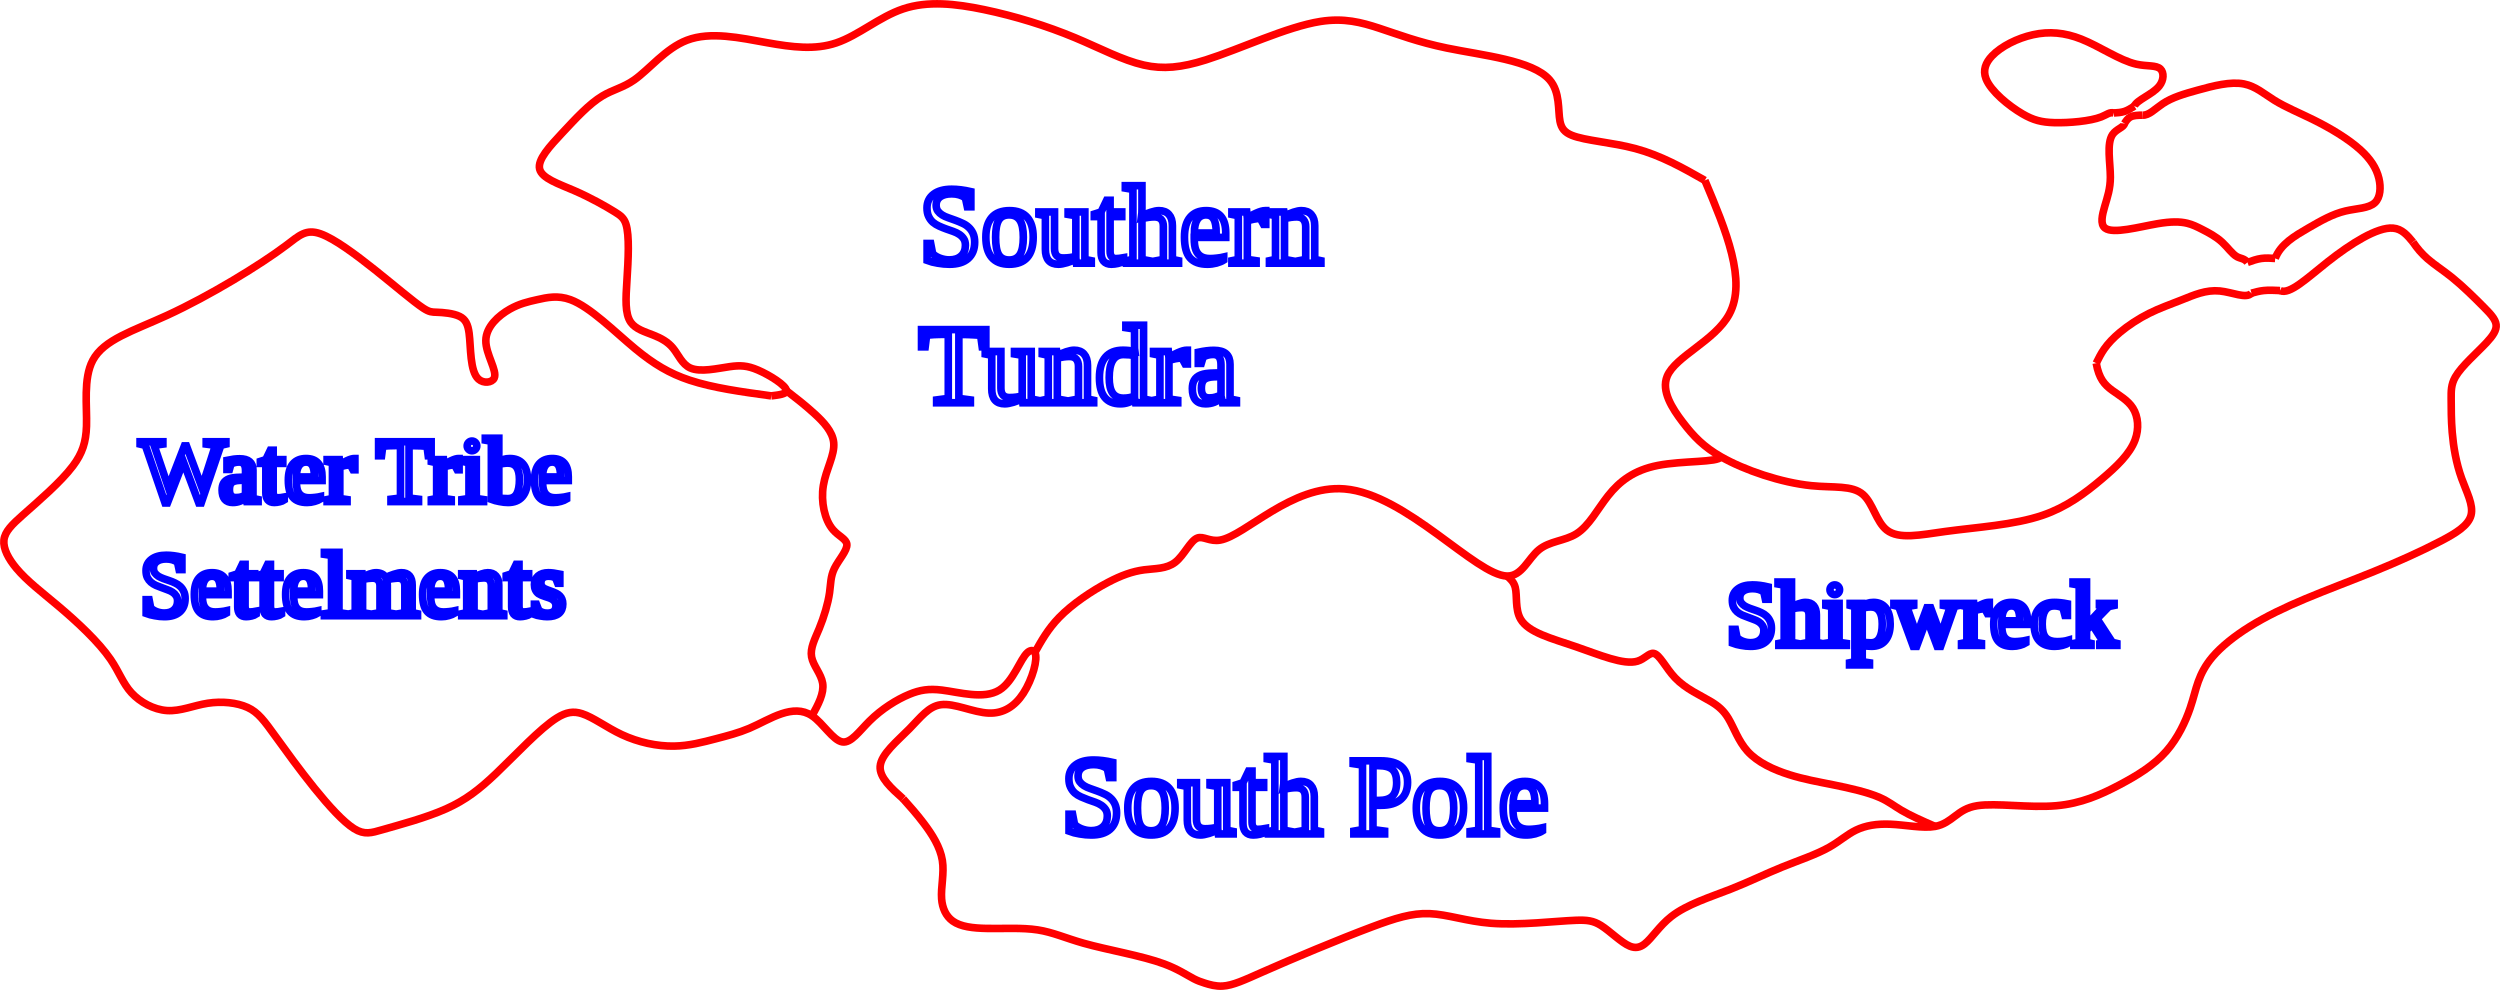
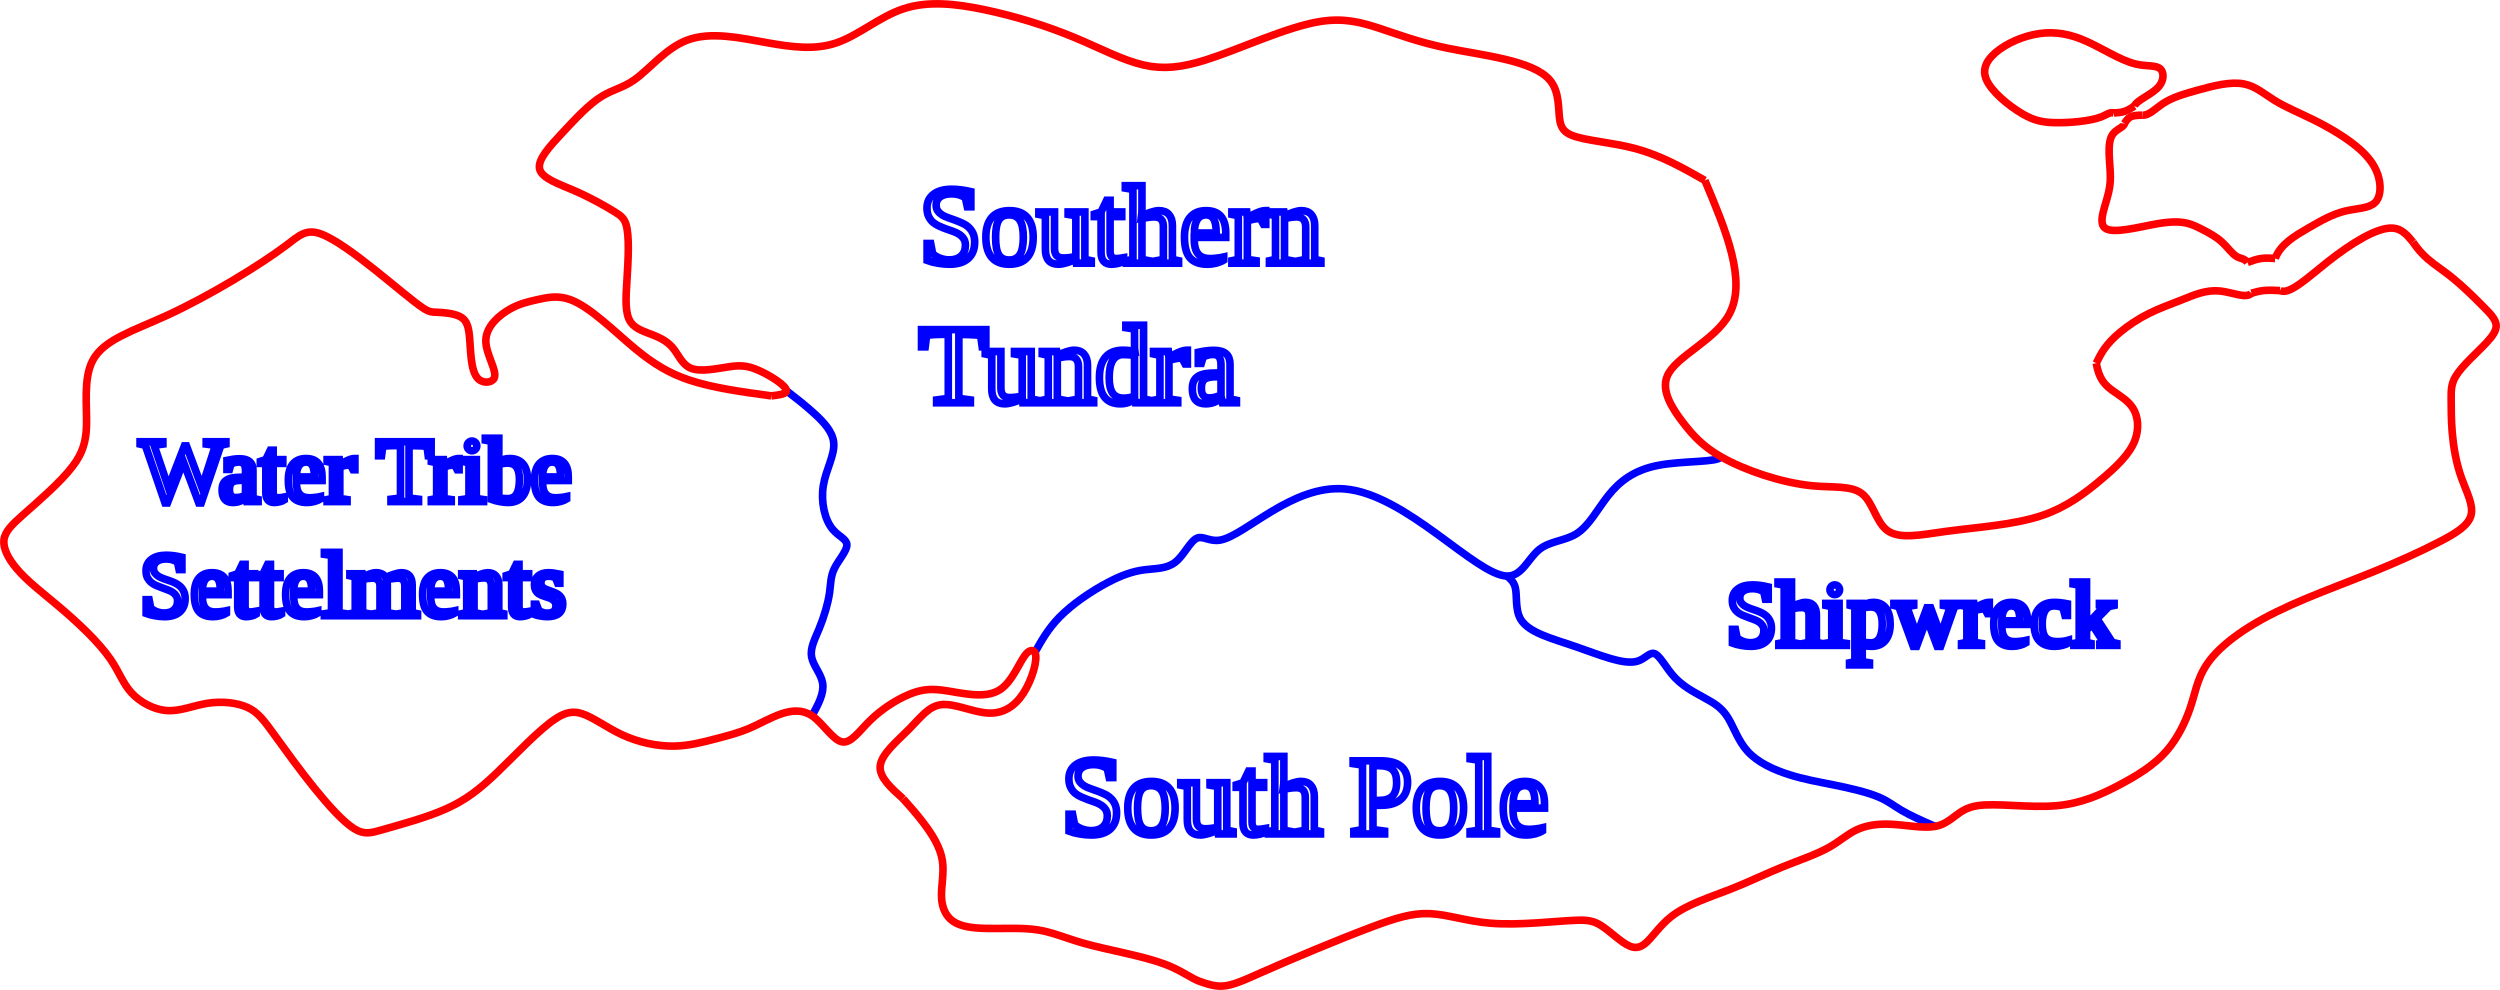
<svg xmlns="http://www.w3.org/2000/svg" viewBox="0 0 328.436 130.054" width="328.436" height="130.054" version="1.1" id="svg57">
  <defs id="defs4">
    <rect x="115.945" y="28.859" width="78.404" height="55.674" id="rect57" />
  </defs>
  <g id="g49" transform="translate(37.59663,-1287.365)">
-     <path d="m 65.722,1338.692 c 1.222,0.945 2.445,1.891 3.666,3.007 1.201,1.097 2.401,2.36 2.543,3.815 0.159,1.636 -1.019,3.515 -1.362,5.631 -0.348,2.144 0.162,4.532 1.272,5.813 0.738,0.853 1.742,1.216 1.817,1.907 0.087,0.806 -1.088,2.058 -1.635,3.179 -0.521,1.068 -0.472,2.018 -0.636,3.179 -0.202,1.43 -0.727,3.181 -1.362,4.723 -0.563,1.366 -1.212,2.567 -0.999,3.724 0.21,1.14 1.257,2.237 1.453,3.451 0.215,1.332 -0.591,2.805 -1.398,4.279" style="fill:none;stroke:#ff0000" id="path34" />
+     <path d="m 65.722,1338.692 c 1.222,0.945 2.445,1.891 3.666,3.007 1.201,1.097 2.401,2.36 2.543,3.815 0.159,1.636 -1.019,3.515 -1.362,5.631 -0.348,2.144 0.162,4.532 1.272,5.813 0.738,0.853 1.742,1.216 1.817,1.907 0.087,0.806 -1.088,2.058 -1.635,3.179 -0.521,1.068 -0.472,2.018 -0.636,3.179 -0.202,1.43 -0.727,3.181 -1.362,4.723 -0.563,1.366 -1.212,2.567 -0.999,3.724 0.21,1.14 1.257,2.237 1.453,3.451 0.215,1.332 -0.591,2.805 -1.398,4.279" style="fill:none;stroke:#0000ff" id="path34" />
    <path d="m 241.499,1303.591 c -0.051,0.5 -1.059,0.712 -1.559,1.444 -0.813,1.189 -0.284,3.753 -0.289,5.601 -0.004,1.55 -0.382,2.597 -0.751,3.869 -0.312,1.078 -0.618,2.317 0.058,2.829 1.054,0.8 4.498,-0.172 6.872,-0.577 1.791,-0.306 2.973,-0.29 3.927,-0.058 0.701,0.171 1.28,0.459 1.963,0.808 0.824,0.422 1.802,0.933 2.598,1.664 0.751,0.689 1.34,1.573 1.963,1.916 0.472,0.26 0.964,0.209 1.386,0.751" style="fill:none;stroke:#ff0000" id="path35" />
    <path d="m 242.796,1301.311 c 0.312,-0.811 2.389,-1.538 3.265,-2.628 0.643,-0.8 0.64,-1.796 0.173,-2.252 -0.559,-0.546 -1.782,-0.319 -3.176,-0.635 -2.182,-0.495 -4.782,-2.323 -7.218,-3.291 -2.184,-0.868 -4.237,-1.046 -6.352,-0.578 -2.058,0.456 -4.176,1.525 -5.37,2.772 -0.857,0.894 -1.239,1.881 -0.808,3.003 0.63,1.642 2.999,3.575 4.793,4.62 1.444,0.841 2.515,1.107 4.158,1.155 1.972,0.058 4.768,-0.199 6.179,-0.751 0.749,-0.293 1.107,-0.67 1.675,-0.52" style="fill:none;stroke:#ff0000" id="path36" />
    <path d="m 261.305,1321.319 c 0.691,-1.873 2.586,-2.974 4.331,-3.984 1.671,-0.968 3.205,-1.852 4.908,-2.252 1.47,-0.345 3.067,-0.331 3.869,-1.097 0.717,-0.685 0.798,-1.996 0.52,-3.176 -0.328,-1.39 -1.154,-2.599 -2.425,-3.753 -1.622,-1.473 -3.97,-2.857 -6.121,-3.927 -1.923,-0.956 -3.688,-1.661 -5.197,-2.599 -1.331,-0.827 -2.463,-1.836 -3.984,-2.136 -1.77,-0.35 -4.066,0.257 -6.063,0.808 -1.797,0.496 -3.351,0.946 -4.62,1.79 -0.995,0.662 -1.814,1.567 -2.656,1.501" style="fill:none;stroke:#ff0000" id="path37" />
-     <path d="m 98.358,1373.081 c 0.866,-1.546 1.732,-3.091 3.183,-4.588 1.73,-1.785 4.291,-3.5 6.449,-4.632 1.712,-0.898 3.169,-1.43 4.723,-1.635 1.426,-0.188 2.933,-0.1 4.087,-0.999 1.168,-0.91 1.975,-2.829 2.907,-3.179 0.778,-0.292 1.643,0.513 2.997,0.272 3.281,-0.582 9.434,-7.301 16.349,-6.721 8.094,0.679 17.234,11.36 21.345,11.444 1.945,0.04 2.764,-2.291 4.178,-3.451 1.402,-1.151 3.39,-1.151 4.905,-2.089 1.674,-1.036 2.772,-3.218 4.178,-4.996 1.526,-1.928 3.416,-3.381 6.54,-3.996 3.269,-0.644 7.888,-0.373 8.316,-1.128" style="fill:none;stroke:#ff0000" id="path38" />
+     <path d="m 98.358,1373.081 c 0.866,-1.546 1.732,-3.091 3.183,-4.588 1.73,-1.785 4.291,-3.5 6.449,-4.632 1.712,-0.898 3.169,-1.43 4.723,-1.635 1.426,-0.188 2.933,-0.1 4.087,-0.999 1.168,-0.91 1.975,-2.829 2.907,-3.179 0.778,-0.292 1.643,0.513 2.997,0.272 3.281,-0.582 9.434,-7.301 16.349,-6.721 8.094,0.679 17.234,11.36 21.345,11.444 1.945,0.04 2.764,-2.291 4.178,-3.451 1.402,-1.151 3.39,-1.151 4.905,-2.089 1.674,-1.036 2.772,-3.218 4.178,-4.996 1.526,-1.928 3.416,-3.381 6.54,-3.996 3.269,-0.644 7.888,-0.373 8.316,-1.128" style="fill:none;stroke:#0000ff" id="path38" />
    <path d="m 63.724,1339.374 c -3.828,-0.524 -7.656,-1.048 -10.713,-2.06 -2.657,-0.88 -4.732,-2.129 -7.142,-4.12 -2.743,-2.267 -5.92,-5.497 -8.515,-6.455 -1.664,-0.615 -3.089,-0.295 -4.395,0 -1.211,0.274 -2.319,0.527 -3.571,1.236 -1.467,0.831 -3.132,2.289 -3.159,4.12 -0.026,1.809 1.545,3.983 1.099,4.944 -0.285,0.614 -1.393,0.733 -2.06,0.137 -1.154,-1.03 -0.992,-4.198 -1.236,-6.043 -0.156,-1.179 -0.478,-1.818 -1.236,-2.197 -0.836,-0.419 -2.204,-0.522 -3.021,-0.549 -0.638,-0.021 -0.941,0 -1.785,-0.549 -2.518,-1.653 -9.849,-8.465 -13.459,-9.751 -1.935,-0.69 -2.802,0.209 -4.531,1.511 -3.371,2.539 -10.022,6.614 -15.658,9.202 -4.465,2.05 -8.294,3.166 -9.751,5.906 -1.272,2.392 -0.736,6.021 -0.824,8.652 -0.07,2.096 -0.536,3.558 -1.785,5.219 -1.615,2.148 -4.54,4.627 -6.592,6.455 -1.372,1.222 -2.354,2.153 -2.472,3.296 -0.117,1.135 0.617,2.478 1.648,3.708 1.392,1.66 3.326,3.114 5.494,4.944 2.497,2.108 5.304,4.716 6.867,7.004 1.136,1.663 1.614,3.159 2.747,4.395 1.137,1.241 2.933,2.221 4.67,2.335 1.773,0.116 3.484,-0.672 5.356,-0.961 1.838,-0.284 3.832,-0.087 5.219,0.549 1.4,0.642 2.183,1.733 3.708,3.845 2.63,3.643 7.468,10.325 10.3,12.086 1.369,0.851 2.27,0.552 3.708,0.137 2.216,-0.639 5.708,-1.553 8.378,-2.747 2.556,-1.143 4.358,-2.541 6.592,-4.67 2.582,-2.46 5.741,-5.895 7.966,-7.279 1.238,-0.77 2.188,-0.906 3.296,-0.549 1.473,0.473 3.227,1.815 5.219,2.747 2.175,1.018 4.634,1.548 6.867,1.511 1.989,-0.034 3.799,-0.518 5.494,-0.961 1.539,-0.403 2.983,-0.772 4.395,-1.373 1.422,-0.605 2.813,-1.445 4.258,-1.923 1.336,-0.442 2.717,-0.573 3.983,0.275 1.452,0.973 2.752,3.237 3.983,3.433 1.139,0.182 2.22,-1.406 3.571,-2.747 1.598,-1.587 3.574,-2.825 5.243,-3.513 1.377,-0.567 2.544,-0.758 4.258,-0.549 2.272,0.277 5.504,1.256 7.554,0 1.854,-1.137 2.74,-4.103 3.708,-4.944 0.382,-0.332 0.777,-0.333 0.961,0 0.444,0.801 -0.33,3.534 -1.511,5.356 -1.144,1.766 -2.671,2.676 -4.532,2.609 -2.061,-0.073 -4.534,-1.343 -6.318,-1.099 -1.605,0.22 -2.653,1.666 -4.12,3.159 -1.612,1.64 -3.73,3.336 -3.846,4.944 -0.106,1.468 1.458,2.863 3.021,4.258" style="fill:none;stroke:#ff0000" id="path39" />
    <path d="m 258.187,1325.881 c 0.517,-0.142 1.034,-0.285 1.613,-0.346 0.66,-0.07 1.4,-0.035 2.14,0" style="fill:none;stroke:#ff0000" id="path40" />
-     <path d="m 160.399,1363.043 c 0.442,0.389 0.884,0.779 1.067,1.487 0.278,1.077 -0.043,2.89 0.706,4.175 1.033,1.77 4.099,2.537 7.193,3.597 3.158,1.082 6.345,2.47 8.157,1.927 0.96,-0.288 1.534,-1.118 2.119,-1.028 0.789,0.122 1.597,1.917 2.826,3.211 1.418,1.494 3.395,2.321 4.753,3.147 1.007,0.612 1.673,1.224 2.248,2.184 0.725,1.209 1.306,2.971 2.505,4.303 1.345,1.495 3.468,2.45 5.459,3.083 1.948,0.619 3.77,0.931 5.845,1.349 2.13,0.429 4.526,0.971 6.101,1.67 1.135,0.503 1.843,1.089 2.826,1.67 1.201,0.711 2.813,1.415 4.424,2.119" style="fill:none;stroke:#ff0000" id="path41" />
+     <path d="m 160.399,1363.043 c 0.442,0.389 0.884,0.779 1.067,1.487 0.278,1.077 -0.043,2.89 0.706,4.175 1.033,1.77 4.099,2.537 7.193,3.597 3.158,1.082 6.345,2.47 8.157,1.927 0.96,-0.288 1.534,-1.118 2.119,-1.028 0.789,0.122 1.597,1.917 2.826,3.211 1.418,1.494 3.395,2.321 4.753,3.147 1.007,0.612 1.673,1.224 2.248,2.184 0.725,1.209 1.306,2.971 2.505,4.303 1.345,1.495 3.468,2.45 5.459,3.083 1.948,0.619 3.77,0.931 5.845,1.349 2.13,0.429 4.526,0.971 6.101,1.67 1.135,0.503 1.843,1.089 2.826,1.67 1.201,0.711 2.813,1.415 4.424,2.119" style="fill:none;stroke:#0000ff" id="path41" />
    <path d="m 258.187,1325.881 c -0.663,0.775 -2.506,-0.125 -4.158,-0.289 -1.827,-0.181 -3.419,0.539 -4.966,1.155 -1.483,0.591 -2.924,1.087 -4.331,1.79 -1.386,0.693 -2.738,1.588 -3.811,2.483 -0.875,0.729 -1.565,1.459 -2.079,2.194 -0.432,0.619 -0.74,1.243 -1.048,1.866" style="fill:none;stroke:#ff0000" id="path42" />
    <path d="m 279.405,1319.172 c -0.719,-0.872 -1.438,-1.744 -2.625,-1.837 -2.063,-0.163 -5.538,2.028 -8.604,4.446 -2.658,2.096 -5.008,4.364 -6.236,3.753" style="fill:none;stroke:#ff0000" id="path43" />
    <path d="m 241.499,1303.591 c 0.218,-0.336 0.436,-0.672 0.784,-0.858 0.408,-0.218 0.996,-0.229 1.583,-0.239" style="fill:none;stroke:#ff0000" id="path44" />
    <path d="m 240.113,1302.206 c 0.472,-0.028 0.944,-0.056 1.386,-0.201 0.453,-0.149 0.875,-0.421 1.297,-0.693" style="fill:none;stroke:#ff0000" id="path45" />
    <path d="m 261.305,1321.319 c -0.606,-0.042 -1.212,-0.083 -1.811,0 -0.614,0.086 -1.22,0.303 -1.827,0.52" style="fill:none;stroke:#ff0000" id="path46" />
    <path d="m 81.053,1392.308 c 0.897,1.004 1.794,2.009 2.723,3.239 1.052,1.393 2.146,3.076 2.428,4.856 0.272,1.716 -0.213,3.522 -0.097,5.05 0.093,1.227 0.572,2.276 1.457,2.913 1.048,0.756 2.665,0.935 4.467,0.971 2.183,0.043 4.639,-0.124 6.701,0.194 1.994,0.308 3.621,1.07 6.021,1.748 3.169,0.895 7.686,1.643 10.585,2.719 1.828,0.679 3.012,1.488 3.885,1.942 0.524,0.273 0.935,0.417 1.457,0.583 0.64,0.203 1.445,0.436 2.331,0.388 1.359,-0.074 2.907,-0.81 5.244,-1.845 3.909,-1.73 10.024,-4.293 14.373,-5.924 3.075,-1.153 5.267,-1.84 7.575,-1.748 2.364,0.094 4.849,1.005 8.06,1.262 3.758,0.302 8.511,-0.291 11.168,-0.388 1.459,-0.054 2.286,0.042 3.302,0.68 1.195,0.75 2.651,2.249 3.787,2.719 0.737,0.305 1.339,0.177 1.942,-0.291 0.963,-0.748 1.928,-2.363 3.496,-3.593 2.049,-1.608 5.128,-2.558 7.769,-3.593 2.455,-0.962 4.532,-1.996 6.798,-2.913 2.164,-0.876 4.5,-1.645 6.215,-2.622 1.346,-0.766 2.31,-1.661 3.496,-2.234 1.24,-0.599 2.723,-0.848 4.467,-0.777 1.995,0.081 4.332,0.579 5.924,0.291 1.124,-0.203 1.877,-0.796 2.622,-1.36 0.778,-0.588 1.547,-1.143 2.913,-1.359 2.457,-0.39 6.844,0.312 10.391,0 3.244,-0.285 5.786,-1.419 8.255,-2.719 2.317,-1.22 4.57,-2.587 6.215,-4.467 1.509,-1.723 2.507,-3.877 3.108,-5.633 0.453,-1.323 0.679,-2.42 1.068,-3.496 0.392,-1.082 0.949,-2.144 1.845,-3.205 1.168,-1.383 2.911,-2.764 4.856,-3.982 2.23,-1.396 4.725,-2.576 7.381,-3.69 2.883,-1.209 5.955,-2.34 9.032,-3.593 3.058,-1.246 6.12,-2.614 8.74,-3.982 1.935,-1.01 3.629,-2.02 3.982,-3.399 0.345,-1.348 -0.592,-3.048 -1.238,-4.844 -0.717,-1.995 -1.075,-4.109 -1.236,-6.043 -0.136,-1.633 -0.13,-3.139 -0.137,-4.395 -0.006,-1.026 -0.02,-1.886 0.549,-2.884 0.822,-1.442 2.861,-3.175 4.12,-4.532 0.827,-0.891 1.318,-1.621 1.236,-2.335 -0.085,-0.743 -0.79,-1.469 -1.648,-2.335 -1.205,-1.216 -2.711,-2.708 -4.12,-3.845 -1.197,-0.966 -2.323,-1.676 -3.234,-2.468 -0.771,-0.671 -1.387,-1.402 -1.923,-2.197" style="fill:none;stroke:#ff0000" id="path47" />
    <path d="m 186.379,1311.062 c -2.885,-1.638 -5.769,-3.276 -9.129,-4.176 -3.097,-0.83 -6.597,-1.032 -8.352,-1.748 -0.933,-0.381 -1.372,-0.907 -1.554,-1.845 -0.277,-1.43 0.043,-3.819 -1.36,-5.438 -2.227,-2.572 -8.798,-3.207 -13.499,-4.176 -3.816,-0.787 -6.399,-1.794 -8.934,-2.622 -2.309,-0.754 -4.58,-1.359 -7.672,-0.874 -4.434,0.695 -10.559,3.631 -15.053,5.05 -3.226,1.019 -5.612,1.255 -8.158,0.68 -2.774,-0.627 -5.739,-2.217 -9.032,-3.593 -3.734,-1.56 -7.89,-2.845 -11.945,-3.69 -3.741,-0.78 -7.397,-1.186 -10.64,-0.097 -3.12,1.048 -5.857,3.479 -8.783,4.467 -2.81,0.949 -5.794,0.567 -9.082,-0.023 -3.542,-0.635 -7.437,-1.511 -10.534,-0.327 -2.813,1.075 -4.968,3.849 -6.941,5.226 -1.446,1.009 -2.793,1.269 -4.17,2.094 -1.709,1.024 -3.464,2.92 -5.288,4.876 -1.607,1.723 -3.267,3.492 -2.953,4.738 0.307,1.218 2.502,1.936 4.532,2.816 2.162,0.937 4.139,2.058 5.356,2.816 0.724,0.451 1.179,0.773 1.442,1.579 0.489,1.502 0.31,4.685 0.137,7.416 -0.149,2.362 -0.293,4.386 0.523,5.52 0.634,0.882 1.849,1.225 2.918,1.648 1.033,0.408 1.931,0.89 2.609,1.717 0.714,0.87 1.185,2.12 2.266,2.61 1.325,0.599 3.567,0.056 5.185,-0.172 1.373,-0.193 2.296,-0.159 3.708,0.446 1.571,0.673 3.746,2.052 3.743,2.712 -0.002,0.446 -1,0.564 -1.998,0.682" style="fill:none;stroke:#ff0000" id="path48" />
    <path d="m 237.794,1335.081 c 0.363,2.05 1.102,2.836 2.095,3.562 0.924,0.676 2.068,1.299 2.719,2.331 0.705,1.115 0.834,2.707 0.291,4.176 -0.689,1.866 -2.462,3.533 -4.37,5.147 -2.216,1.874 -4.614,3.676 -7.769,4.758 -3.769,1.293 -8.618,1.56 -12.819,2.136 -3.228,0.443 -6.073,1.068 -7.672,-0.194 -1.366,-1.078 -1.824,-3.534 -3.108,-4.662 -1.424,-1.252 -3.866,-0.869 -6.798,-1.165 -3.937,-0.398 -8.759,-2.021 -11.848,-3.788 -2.285,-1.306 -3.623,-2.691 -5.05,-4.564 -1.379,-1.81 -2.842,-4.076 -2.039,-6.021 1.081,-2.621 6.273,-4.66 8.158,-8.158 2.346,-4.353 -0.429,-10.965 -3.205,-17.578" style="fill:none;stroke:#ff0000" id="path49" />
  </g>
  <g id="g57" transform="translate(37.59663,-1287.365)">
    <text xml:space="preserve" transform="translate(-32.74429,1279.704)" id="text57" style="font-size:14.667px;white-space:pre;shape-inside:url(#rect57);fill:none;stroke:#0000ff">
-       <tspan x="115.945" y="42.24" id="tspan3">Southern
+       <tspan x="115.945" y="42.24" id="tspan1">Southern
</tspan>
-       <tspan x="115.945" y="60.574" id="tspan4">Tundra</tspan>
+       <tspan x="115.945" y="60.574" id="tspan2">Tundra</tspan>
    </text>
    <text xml:space="preserve" style="font-size:14.667px;fill:none;stroke:#0000ff" x="101.844" y="1396.926" id="text58">
      <tspan id="tspan57" x="101.844" y="1396.926">South Pole</tspan>
    </text>
    <text xml:space="preserve" style="font-size:12px;fill:none;stroke:#0000ff" x="-19.209" y="1353.255" id="text59">
      <tspan id="tspan58" x="-19.209" y="1353.255">Water Tribe</tspan>
      <tspan x="-19.209" y="1368.255" id="tspan59">Settelments</tspan>
    </text>
    <text xml:space="preserve" style="font-size:12px;fill:none;stroke:#0000ff" x="189.187" y="1372.153" id="text60">
      <tspan id="tspan60" x="189.187" y="1372.153">Shipwreck</tspan>
    </text>
  </g>
</svg>
